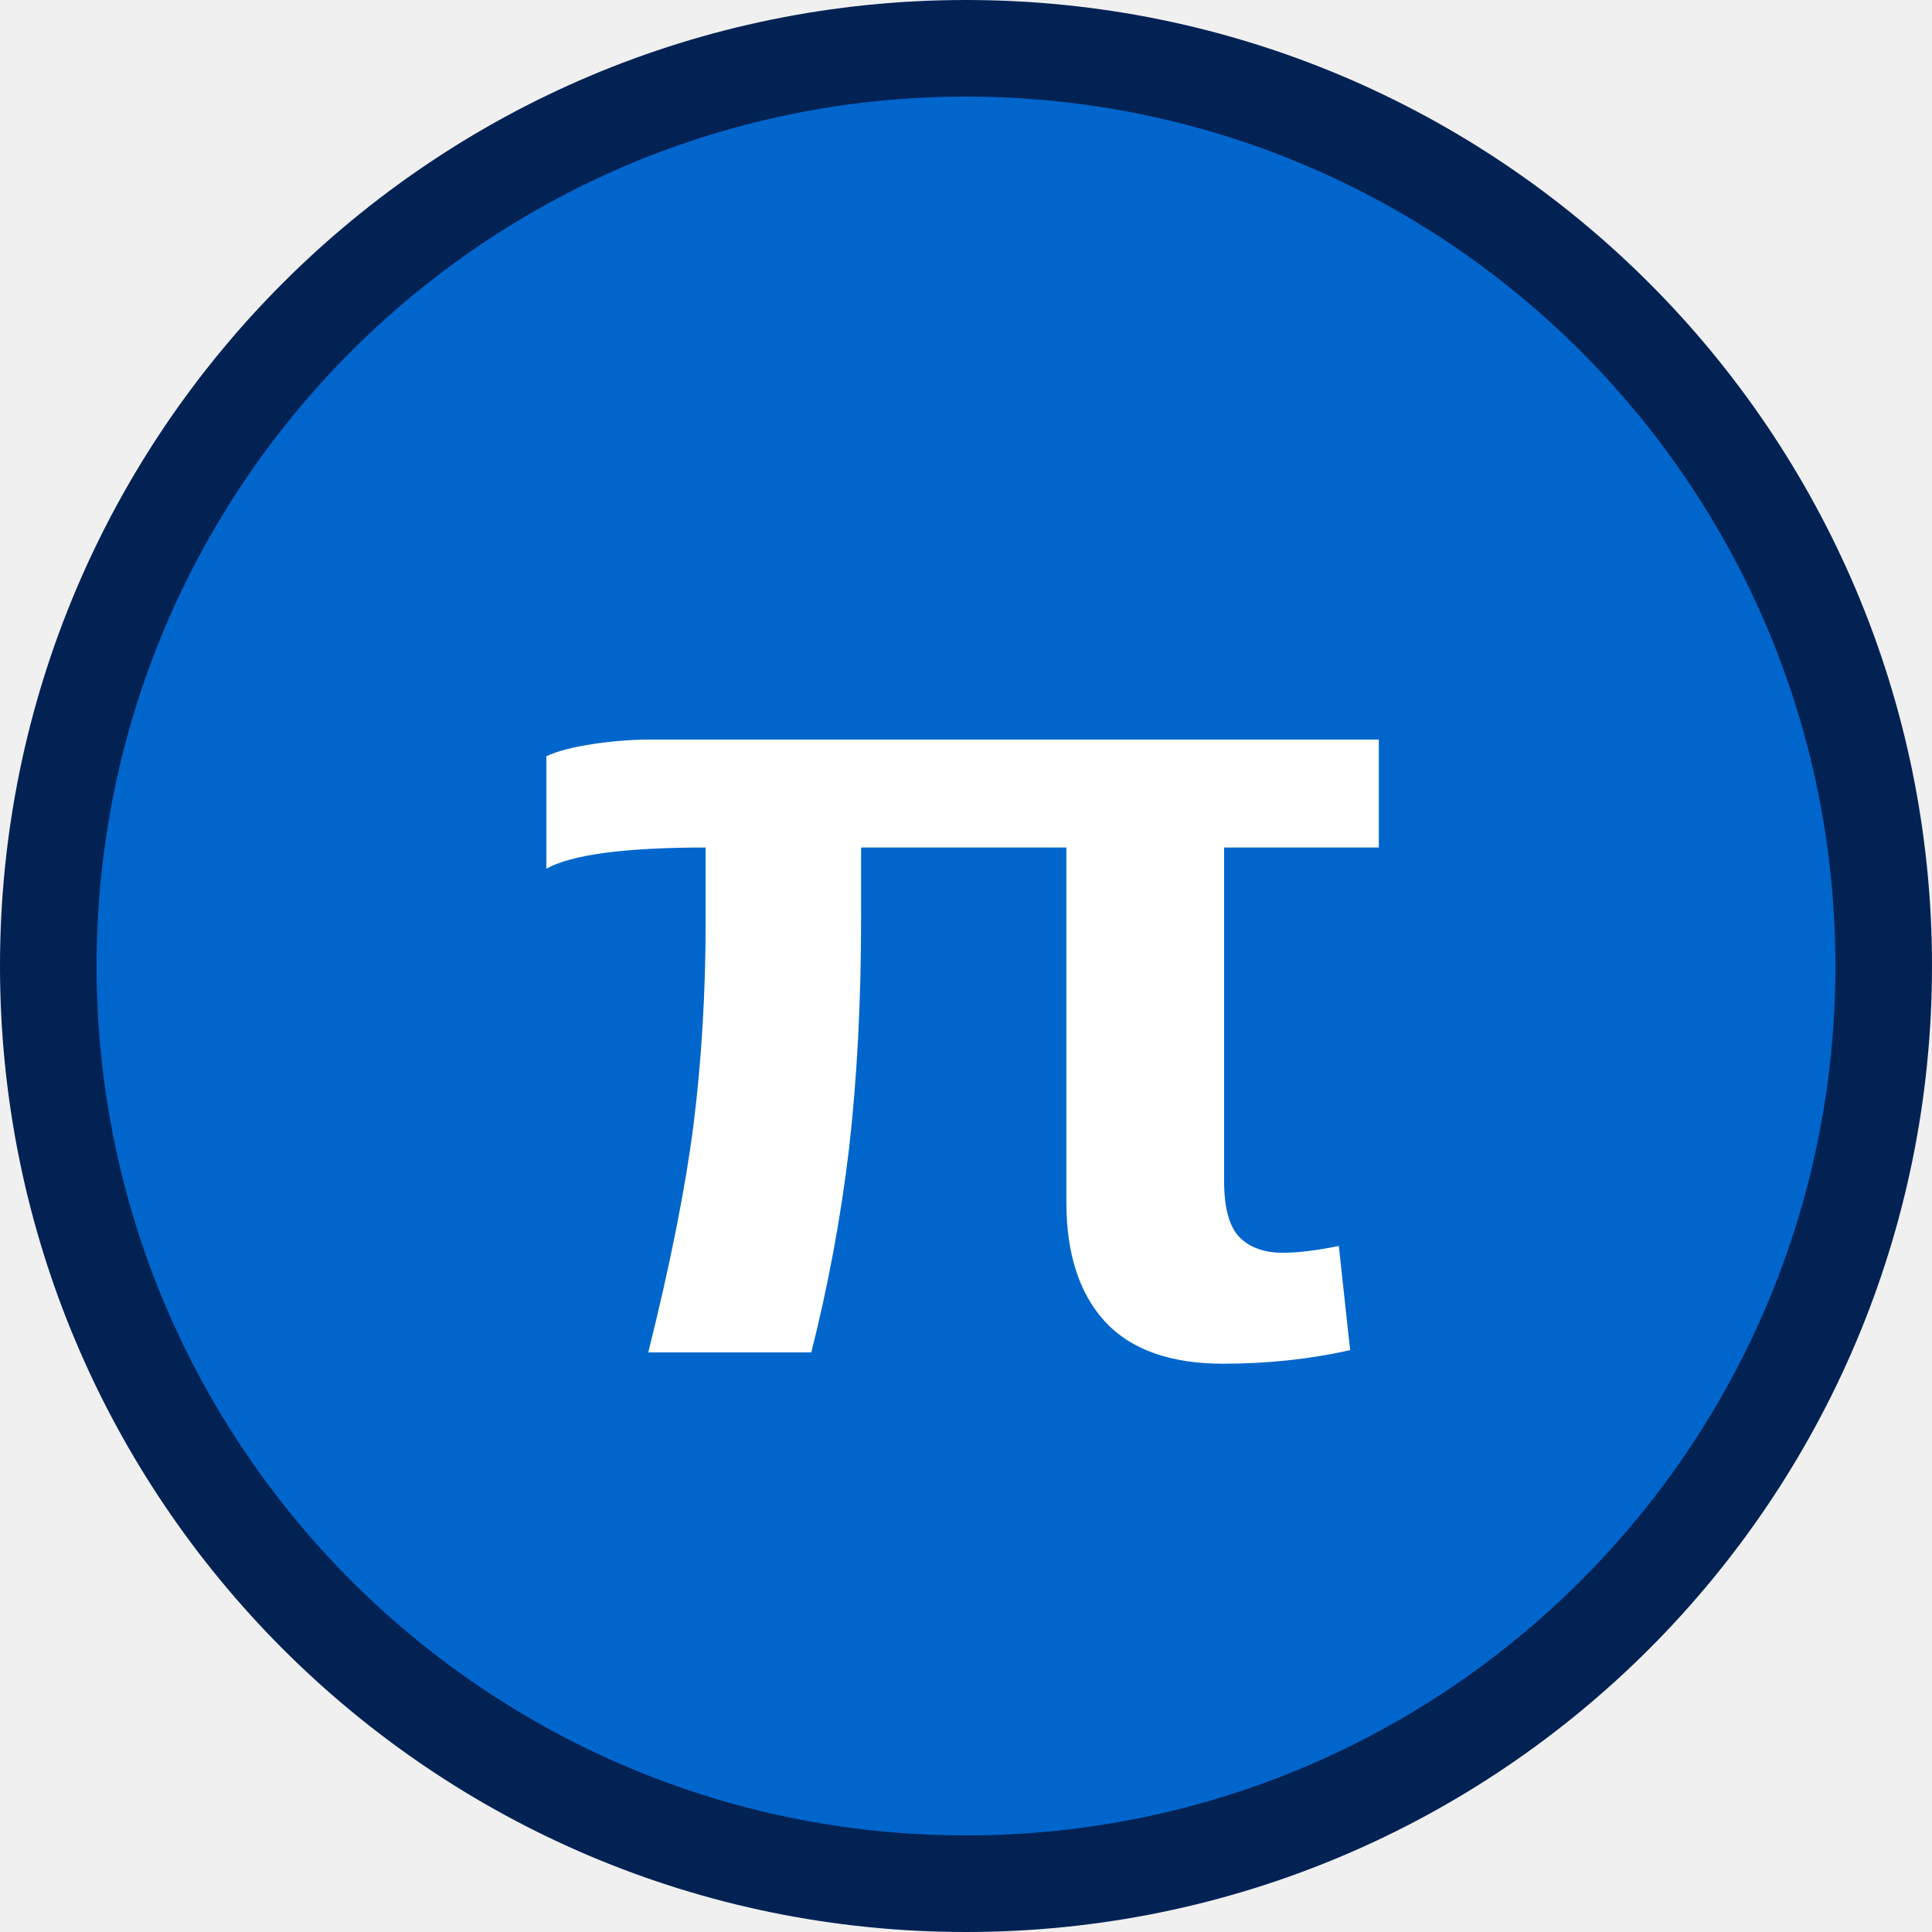
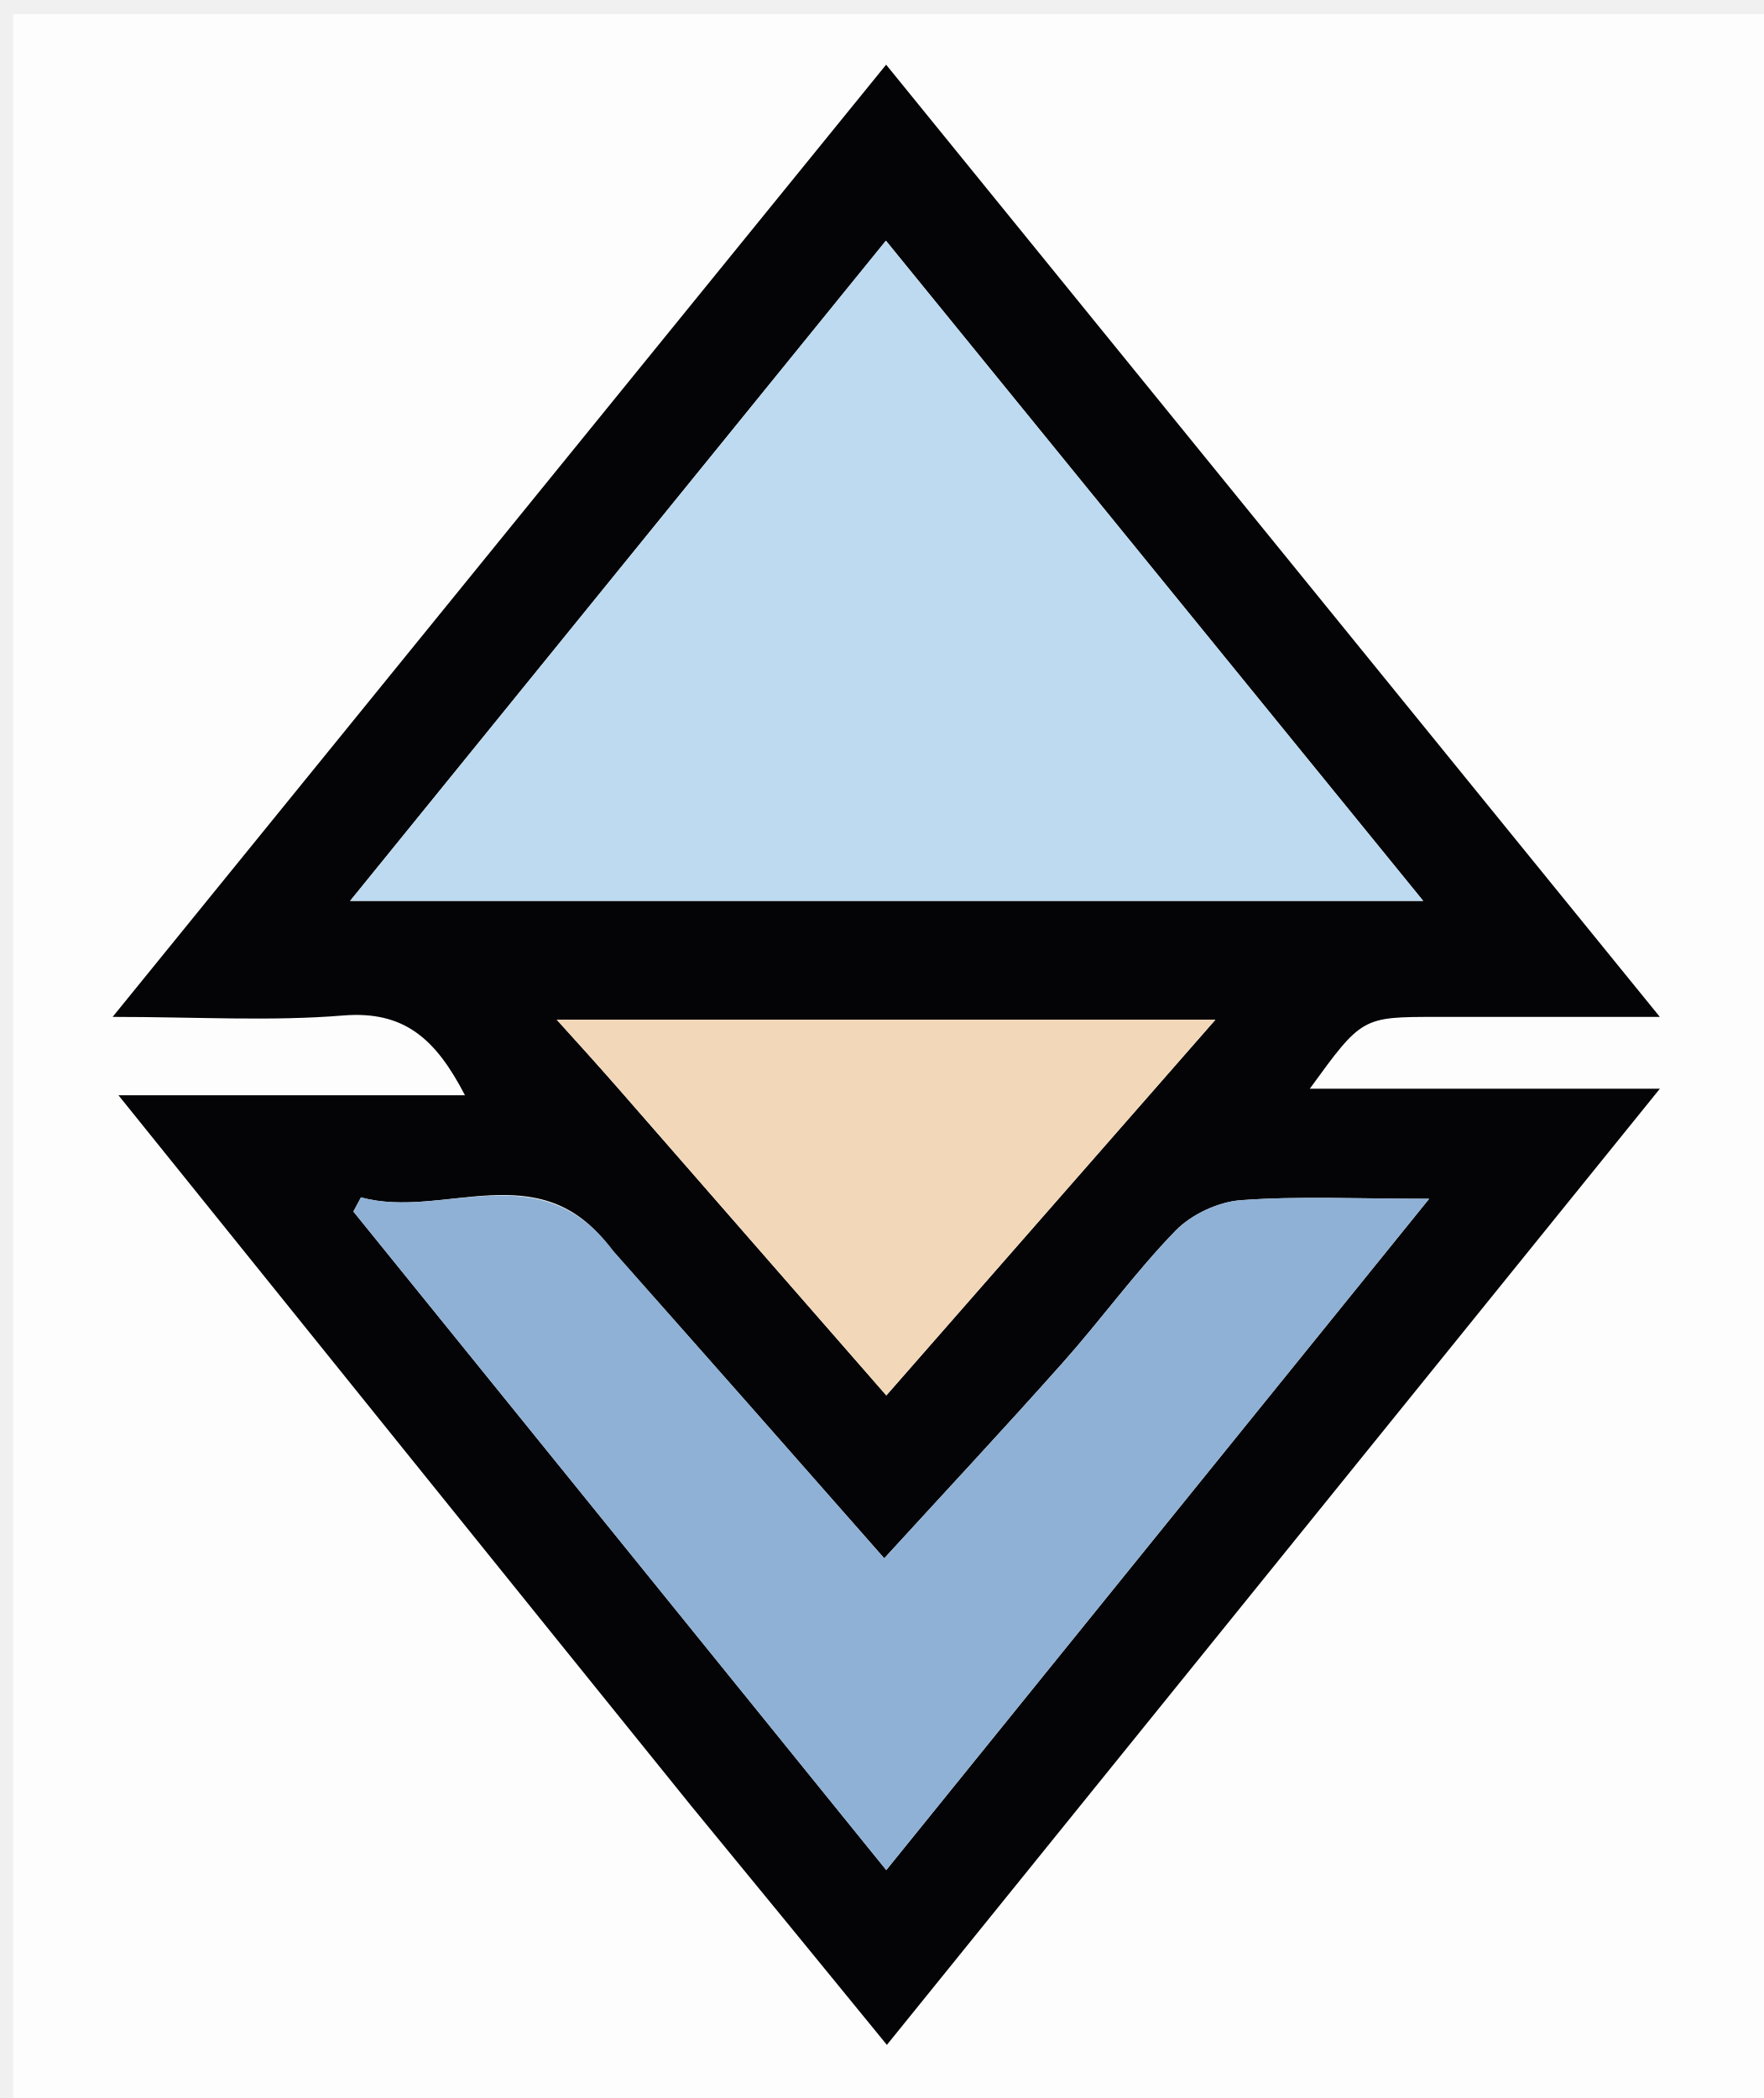
- <svg xmlns="http://www.w3.org/2000/svg" width="40" height="40" viewBox="0 0 40 40" fill="none">
-   <circle cx="20" cy="20" r="19" fill="#0066cc" stroke="#032254" stroke-width="2" />
-   <text x="20" y="28" font-family="Arial, sans-serif" font-size="24" font-weight="bold" fill="white" text-anchor="middle">π</text>
+ <svg xmlns="http://www.w3.org/2000/svg" version="1.1" id="Layer_1" x="0px" y="0px" width="100%" viewBox="0 0 137 163" enable-background="new 0 0 137 163" xml:space="preserve">
+   <path fill="#FDFDFD" opacity="1" stroke="none" d=" M67,164   C44.685,164 22.87,164 1.027,164   C1.027,109.73 1.027,55.46 1.027,1.095   C46.565,1.095 92.13,1.095 137.848,1.095   C137.848,55.333 137.848,109.666 137.848,164   C114.461,164 90.98,164 67,164  M53.938,140.549   C58.832,146.541 63.727,152.533 68.905,158.872   C88.909,134.127 108.547,109.835 128.96,84.585   C119.101,84.585 110.595,84.585 101.762,84.585   C105.818,79.005 105.818,79.005 111.646,79.006   C117.061,79.006 122.475,79.006 128.957,79.006   C108.551,53.892 88.832,29.624 68.846,5.026   C48.683,29.847 28.908,54.191 8.751,79.005   C15.327,79.005 21.018,79.358 26.643,78.897   C31.399,78.507 33.847,80.7 36.126,85.094   C27.014,85.094 18.511,85.094 9.204,85.094   C24.325,103.874 38.885,121.956 53.938,140.549  z" />
+   <path fill="#040406" opacity="1" stroke="none" d=" M53.691,140.293   C38.885,121.956 24.325,103.874 9.204,85.094   C18.511,85.094 27.014,85.094 36.126,85.094   C33.847,80.7 31.399,78.507 26.643,78.897   C21.018,79.358 15.327,79.005 8.751,79.005   C28.908,54.191 48.683,29.847 68.846,5.026   C88.832,29.624 108.551,53.892 128.957,79.006   C122.475,79.006 117.061,79.006 111.646,79.006   C105.818,79.005 105.818,79.005 101.762,84.585   C110.595,84.585 119.101,84.585 128.96,84.585   C108.547,109.835 88.909,134.127 68.905,158.872   C63.727,152.533 58.832,146.541 53.691,140.293  M61.5,69.996   C77.553,69.996 93.605,69.996 110.576,69.996   C96.273,52.421 82.642,35.671 68.829,18.699   C54.874,35.895 41.348,52.562 27.199,69.996   C38.975,69.996 49.737,69.996 61.5,69.996  M47.39,96.945   C41.944,89.537 34.418,94.793 28.046,93.024   C27.849,93.392 27.652,93.76 27.455,94.128   C41.151,111.054 54.847,127.979 68.857,145.293   C82.914,127.911 96.68,110.888 111.036,93.137   C105.345,93.137 100.851,92.915 96.399,93.247   C94.636,93.378 92.563,94.351 91.329,95.619   C88.219,98.819 85.587,102.477 82.615,105.819   C78.046,110.956 73.353,115.982 68.7,121.069   C61.514,112.9 54.719,105.177 47.39,96.945  M48.004,84.537   C54.85,92.374 61.696,100.212 68.862,108.416   C77.479,98.578 85.766,89.116 94.427,79.228   C77.001,79.228 60.484,79.228 43.258,79.228   C44.984,81.135 46.276,82.562 48.004,84.537  z" />
+   <path fill="#BDDAF0" opacity="1" stroke="none" d=" M61,69.996   C49.737,69.996 38.975,69.996 27.199,69.996   C41.348,52.562 54.874,35.895 68.829,18.699   C82.642,35.671 96.273,52.421 110.576,69.996   C93.605,69.996 77.553,69.996 61,69.996  z" />
+   <path fill="#8FB1D6" opacity="1" stroke="none" d=" M47.658,97.199   C54.719,105.177 61.514,112.9 68.7,121.069   C73.353,115.982 78.046,110.956 82.615,105.819   C85.587,102.477 88.219,98.819 91.329,95.619   C92.563,94.351 94.636,93.378 96.399,93.247   C100.851,92.915 105.345,93.137 111.036,93.137   C96.68,110.888 82.914,127.911 68.857,145.293   C54.847,127.979 41.151,111.054 27.455,94.128   C27.652,93.76 27.849,93.392 28.046,93.024   C34.418,94.793 41.944,89.537 47.658,97.199  z" />
+   <path fill="#F2D8B9" opacity="1" stroke="none" d=" M47.786,84.263   C46.276,82.562 44.984,81.135 43.258,79.228   C60.484,79.228 77.001,79.228 94.427,79.228   C85.766,89.116 77.479,98.578 68.862,108.416   C61.696,100.212 54.85,92.374 47.786,84.263  z" />
</svg>
